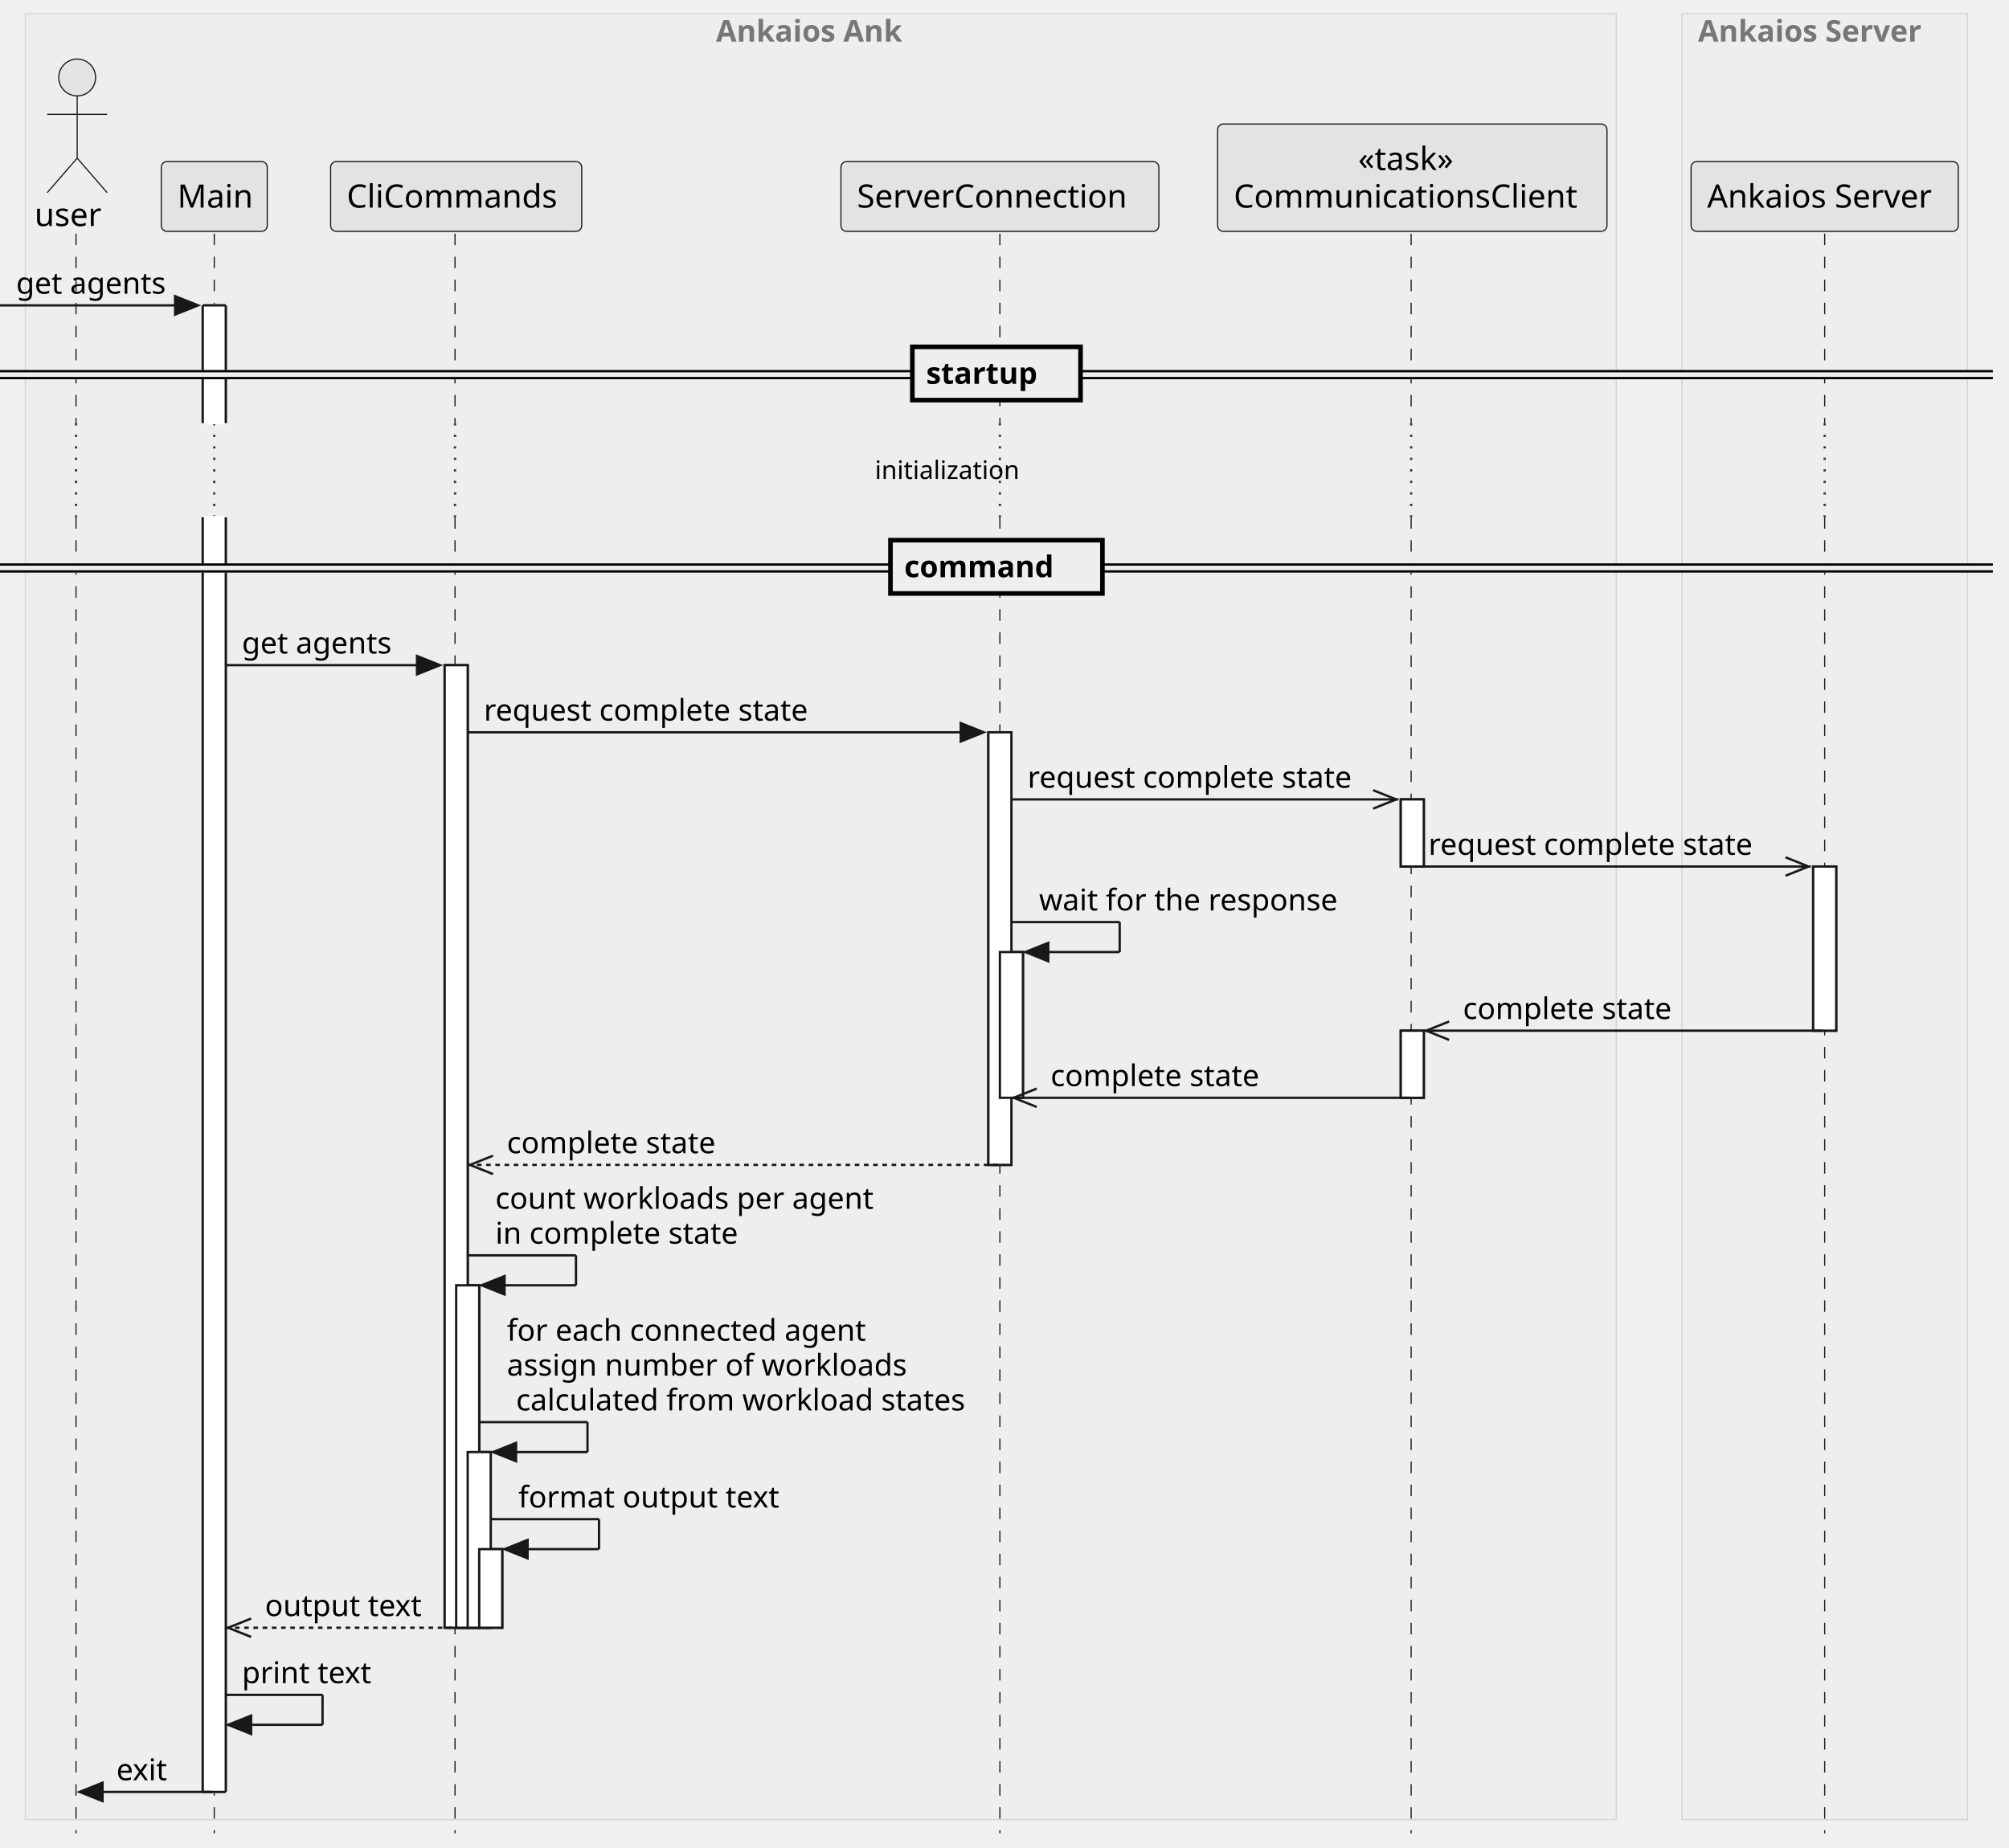
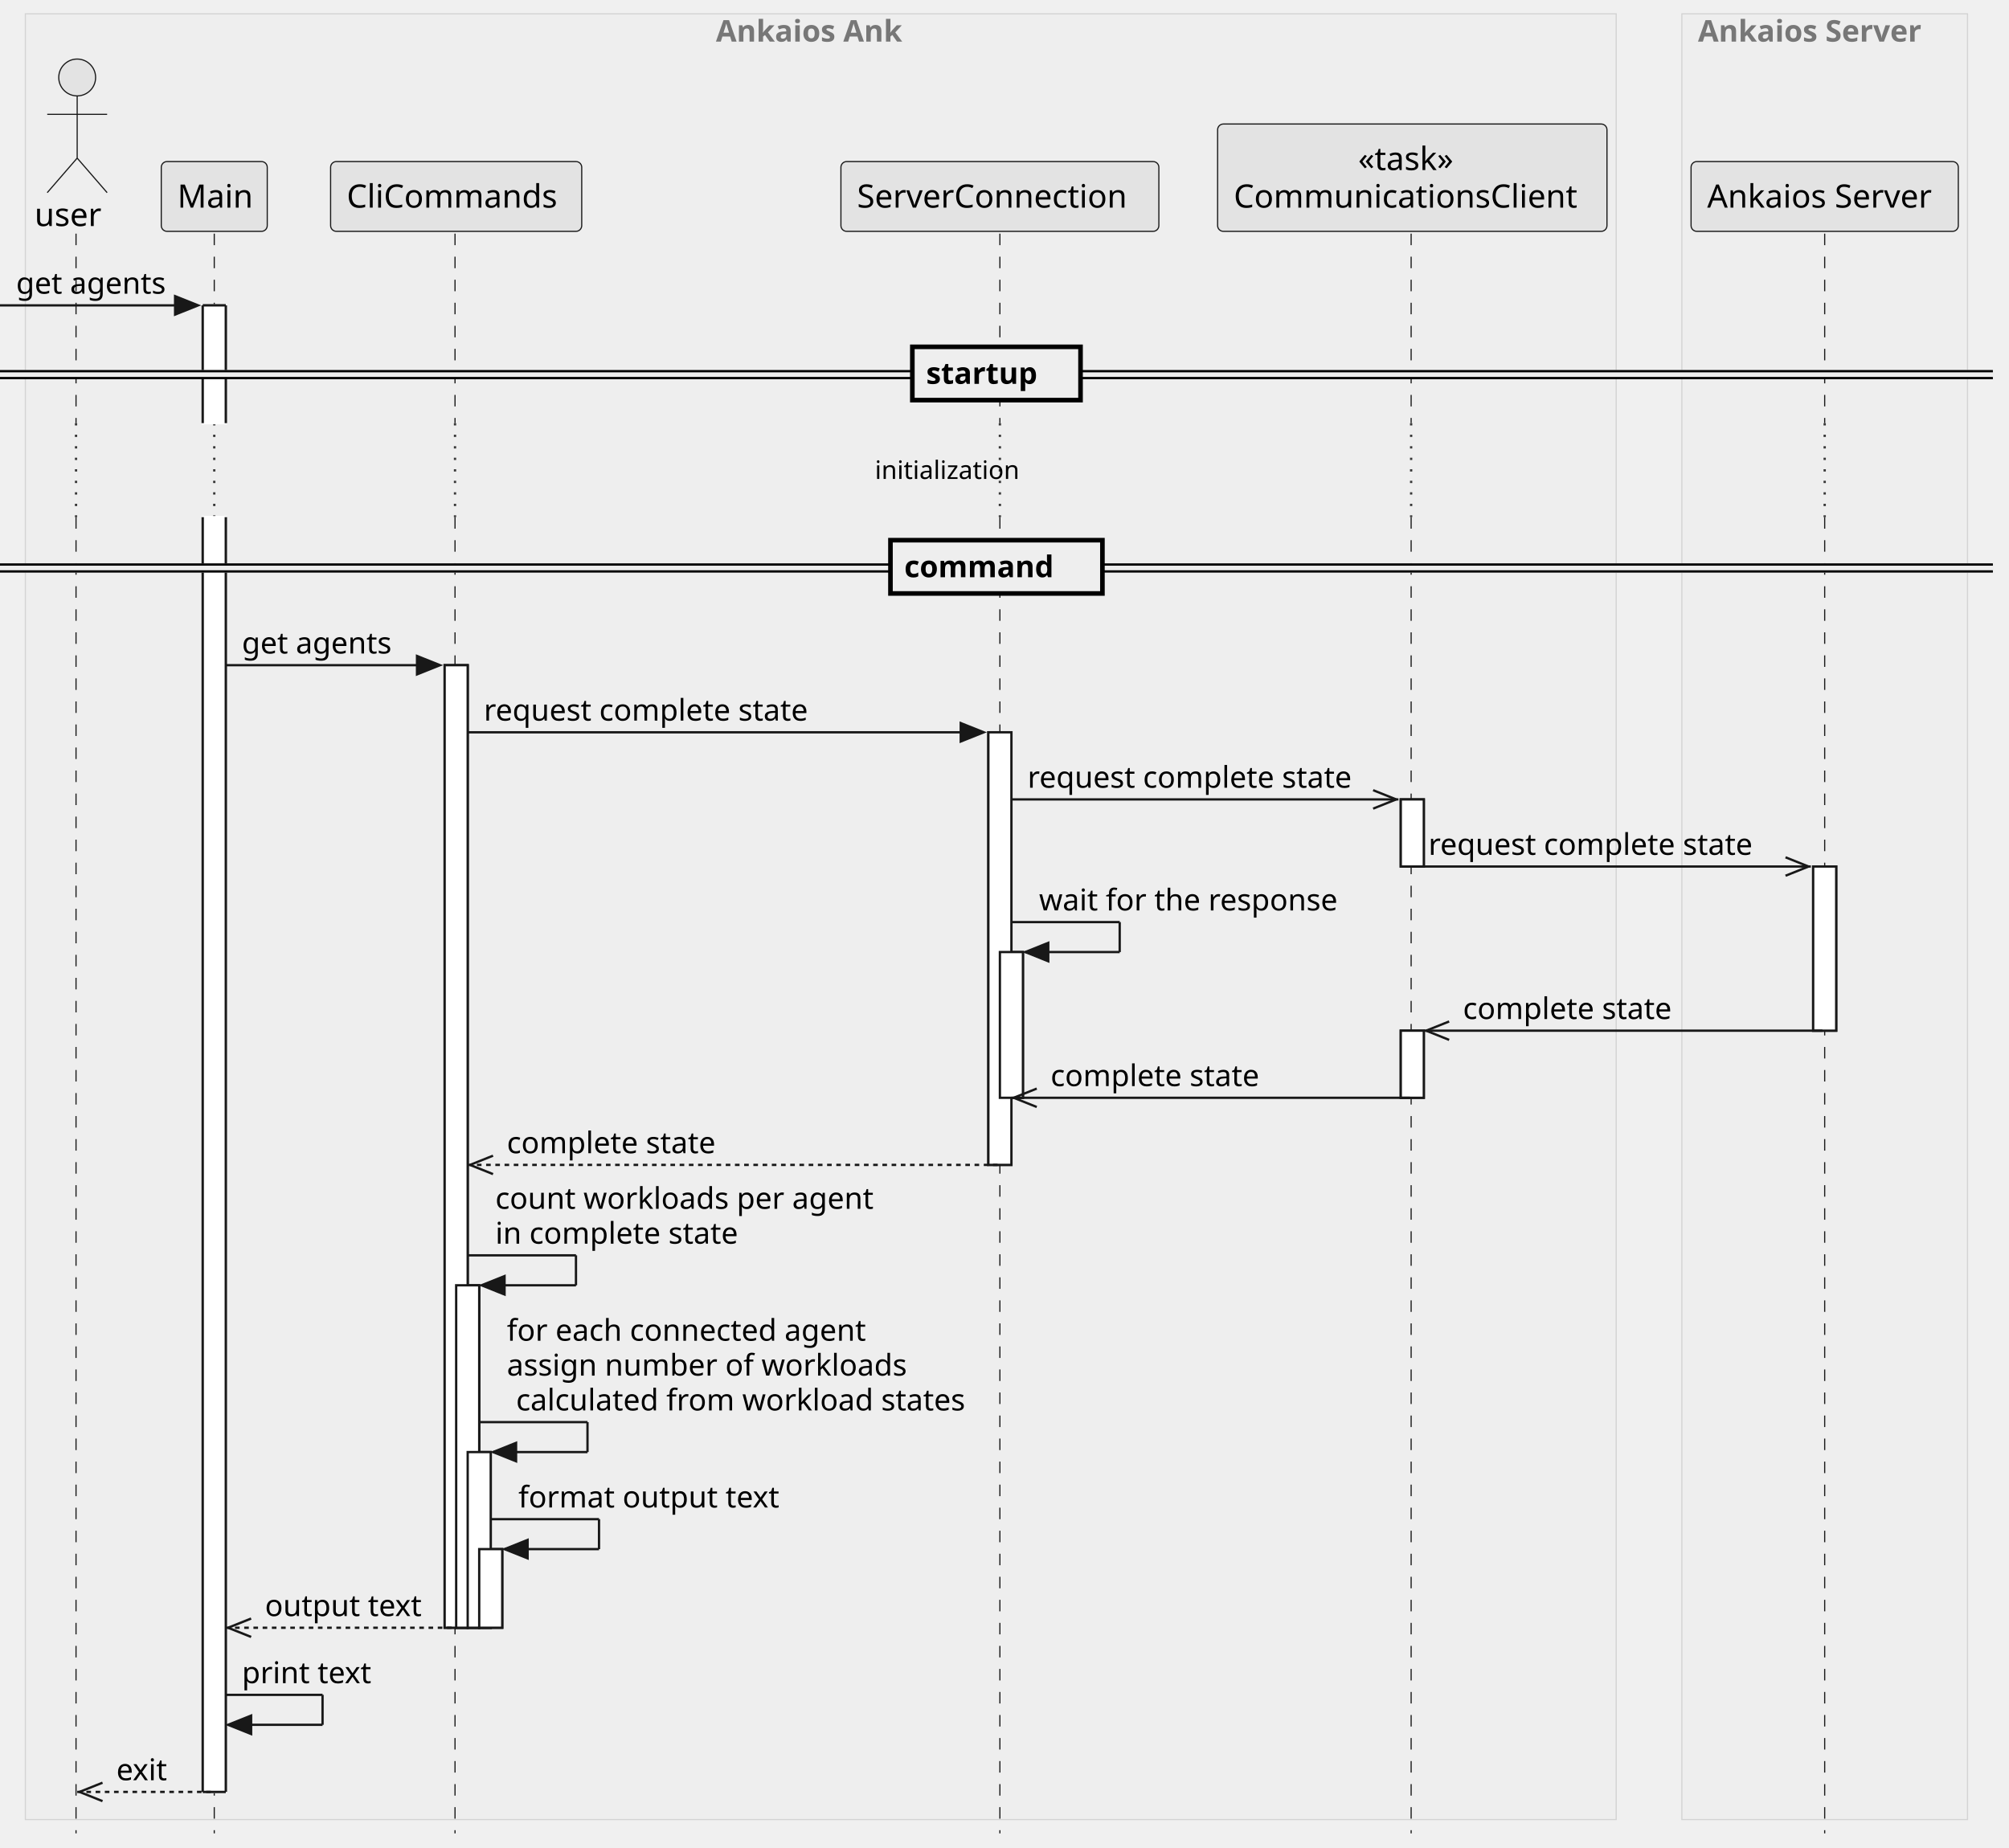
<svg xmlns="http://www.w3.org/2000/svg" contentStyleType="text/css" height="802px" preserveAspectRatio="none" style="width:872px;height:802px;background:#FFFFFF;" version="1.1" viewBox="0 0 872 802" width="872px" zoomAndPan="magnify">
  <defs />
  <g>
    <rect fill="#EEEEEE" height="783.891" style="stroke:#D3D3D3;stroke-width:0.5;" width="690.5" x="11" y="6" />
    <text fill="#777777" font-family="sans-serif" font-size="13" font-weight="bold" lengthAdjust="spacing" textLength="91" x="310.75" y="18.067">Ankaios Ank</text>
    <rect fill="#EEEEEE" height="783.891" style="stroke:#D3D3D3;stroke-width:0.5;" width="124" x="730" y="6" />
    <text fill="#777777" font-family="sans-serif" font-size="13" font-weight="bold" lengthAdjust="spacing" textLength="110" x="737" y="18.067">Ankaios Server</text>
    <rect fill="#FFFFFF" height="51.133" style="stroke:#FFFFFF;stroke-width:1.0;" width="10" x="88" y="132.562" />
    <line style="stroke:#181818;stroke-width:1.0;" x1="88" x2="88" y1="132.562" y2="183.695" />
    <line style="stroke:#181818;stroke-width:1.0;" x1="98" x2="98" y1="132.562" y2="183.695" />
    <line style="stroke:#181818;stroke-width:1.0;" x1="88" x2="98" y1="132.562" y2="132.562" />
    <rect fill="#FFFFFF" height="553.391" style="stroke:#FFFFFF;stroke-width:1.0;" width="10" x="88" y="224.5" />
    <line style="stroke:#181818;stroke-width:1.0;" x1="88" x2="88" y1="224.5" y2="777.891" />
    <line style="stroke:#181818;stroke-width:1.0;" x1="98" x2="98" y1="224.5" y2="777.891" />
    <line style="stroke:#181818;stroke-width:1.0;" x1="88" x2="98" y1="777.891" y2="777.891" />
    <rect fill="#FFFFFF" height="417.859" style="stroke:#181818;stroke-width:1.0;" width="10" x="193" y="288.766" />
    <rect fill="#FFFFFF" height="148.664" style="stroke:#181818;stroke-width:1.0;" width="10" x="198" y="557.961" />
    <rect fill="#FFFFFF" height="76.266" style="stroke:#181818;stroke-width:1.0;" width="10" x="203" y="630.359" />
    <rect fill="#FFFFFF" height="34.133" style="stroke:#181818;stroke-width:1.0;" width="10" x="208" y="672.492" />
    <rect fill="#FFFFFF" height="187.797" style="stroke:#181818;stroke-width:1.0;" width="10" x="429" y="317.898" />
    <rect fill="#FFFFFF" height="63.266" style="stroke:#181818;stroke-width:1.0;" width="10" x="434" y="413.297" />
    <rect fill="#FFFFFF" height="29.133" style="stroke:#181818;stroke-width:1.0;" width="10" x="608" y="347.031" />
    <rect fill="#FFFFFF" height="29.133" style="stroke:#181818;stroke-width:1.0;" width="10" x="608" y="447.43" />
    <rect fill="#FFFFFF" height="71.266" style="stroke:#181818;stroke-width:1.0;" width="10" x="787" y="376.164" />
    <line style="stroke:#181818;stroke-width:0.5;stroke-dasharray:5.0,5.0;" x1="33" x2="33" y1="101.43" y2="183.695" />
    <line style="stroke:#383838;stroke-width:1.0;stroke-dasharray:1.0,4.0;" x1="33" x2="33" y1="183.695" y2="224.5" />
    <line style="stroke:#181818;stroke-width:0.5;stroke-dasharray:5.0,5.0;" x1="33" x2="33" y1="224.5" y2="795.891" />
    <line style="stroke:#181818;stroke-width:0.5;stroke-dasharray:5.0,5.0;" x1="93" x2="93" y1="101.43" y2="183.695" />
    <line style="stroke:#383838;stroke-width:1.0;stroke-dasharray:1.0,4.0;" x1="93" x2="93" y1="183.695" y2="224.5" />
    <line style="stroke:#181818;stroke-width:0.5;stroke-dasharray:5.0,5.0;" x1="93" x2="93" y1="224.5" y2="795.891" />
    <line style="stroke:#181818;stroke-width:0.5;stroke-dasharray:5.0,5.0;" x1="197.5" x2="197.5" y1="101.43" y2="183.695" />
    <line style="stroke:#383838;stroke-width:1.0;stroke-dasharray:1.0,4.0;" x1="197.5" x2="197.5" y1="183.695" y2="224.5" />
    <line style="stroke:#181818;stroke-width:0.5;stroke-dasharray:5.0,5.0;" x1="197.5" x2="197.5" y1="224.5" y2="795.891" />
    <line style="stroke:#181818;stroke-width:0.5;stroke-dasharray:5.0,5.0;" x1="434" x2="434" y1="101.43" y2="183.695" />
    <line style="stroke:#383838;stroke-width:1.0;stroke-dasharray:1.0,4.0;" x1="434" x2="434" y1="183.695" y2="224.5" />
    <line style="stroke:#181818;stroke-width:0.5;stroke-dasharray:5.0,5.0;" x1="434" x2="434" y1="224.5" y2="795.891" />
    <line style="stroke:#181818;stroke-width:0.5;stroke-dasharray:5.0,5.0;" x1="612.5" x2="612.5" y1="101.43" y2="183.695" />
    <line style="stroke:#383838;stroke-width:1.0;stroke-dasharray:1.0,4.0;" x1="612.5" x2="612.5" y1="183.695" y2="224.5" />
    <line style="stroke:#181818;stroke-width:0.5;stroke-dasharray:5.0,5.0;" x1="612.5" x2="612.5" y1="224.5" y2="795.891" />
    <line style="stroke:#181818;stroke-width:0.5;stroke-dasharray:5.0,5.0;" x1="792" x2="792" y1="101.43" y2="183.695" />
    <line style="stroke:#383838;stroke-width:1.0;stroke-dasharray:1.0,4.0;" x1="792" x2="792" y1="183.695" y2="224.5" />
    <line style="stroke:#181818;stroke-width:0.5;stroke-dasharray:5.0,5.0;" x1="792" x2="792" y1="224.5" y2="795.891" />
    <text fill="#000000" font-family="sans-serif" font-size="14" lengthAdjust="spacing" textLength="31" x="15" y="98.128">user</text>
    <ellipse cx="33.5" cy="33.633" fill="#E3E3E3" rx="8" ry="8" style="stroke:#181818;stroke-width:0.5;" />
    <path d="M33.5,41.633 L33.5,68.633 M20.5,49.633 L46.5,49.633 M33.5,68.633 L20.5,83.633 M33.5,68.633 L46.5,83.633 " fill="none" style="stroke:#181818;stroke-width:0.5;" />
    <rect fill="#E3E3E3" height="30.297" rx="2.5" ry="2.5" style="stroke:#181818;stroke-width:0.5;" width="46" x="70" y="70.133" />
    <text fill="#000000" font-family="sans-serif" font-size="14" lengthAdjust="spacing" textLength="32" x="77" y="90.128">Main</text>
    <rect fill="#E3E3E3" height="30.297" rx="2.5" ry="2.5" style="stroke:#181818;stroke-width:0.5;" width="109" x="143.5" y="70.133" />
    <text fill="#000000" font-family="sans-serif" font-size="14" lengthAdjust="spacing" textLength="95" x="150.5" y="90.128">CliCommands</text>
    <rect fill="#E3E3E3" height="30.297" rx="2.5" ry="2.5" style="stroke:#181818;stroke-width:0.5;" width="138" x="365" y="70.133" />
    <text fill="#000000" font-family="sans-serif" font-size="14" lengthAdjust="spacing" textLength="124" x="372" y="90.128">ServerConnection</text>
    <rect fill="#E3E3E3" height="46.594" rx="2.5" ry="2.5" style="stroke:#181818;stroke-width:0.5;" width="169" x="528.5" y="53.836" />
    <text fill="#000000" font-family="sans-serif" font-size="14" lengthAdjust="spacing" textLength="47" x="589.5" y="73.831">«task»</text>
    <text fill="#000000" font-family="sans-serif" font-size="14" lengthAdjust="spacing" textLength="155" x="535.5" y="90.128">CommunicationsClient</text>
    <rect fill="#E3E3E3" height="30.297" rx="2.5" ry="2.5" style="stroke:#181818;stroke-width:0.5;" width="116" x="734" y="70.133" />
    <text fill="#000000" font-family="sans-serif" font-size="14" lengthAdjust="spacing" textLength="102" x="741" y="90.128">Ankaios Server</text>
    <rect fill="#FFFFFF" height="51.133" style="stroke:#FFFFFF;stroke-width:1.0;" width="10" x="88" y="132.562" />
    <line style="stroke:#181818;stroke-width:1.0;" x1="88" x2="88" y1="132.562" y2="183.695" />
    <line style="stroke:#181818;stroke-width:1.0;" x1="98" x2="98" y1="132.562" y2="183.695" />
    <line style="stroke:#181818;stroke-width:1.0;" x1="88" x2="98" y1="132.562" y2="132.562" />
    <rect fill="#FFFFFF" height="553.391" style="stroke:#FFFFFF;stroke-width:1.0;" width="10" x="88" y="224.5" />
    <line style="stroke:#181818;stroke-width:1.0;" x1="88" x2="88" y1="224.5" y2="777.891" />
    <line style="stroke:#181818;stroke-width:1.0;" x1="98" x2="98" y1="224.5" y2="777.891" />
    <line style="stroke:#181818;stroke-width:1.0;" x1="88" x2="98" y1="777.891" y2="777.891" />
    <rect fill="#FFFFFF" height="417.859" style="stroke:#181818;stroke-width:1.0;" width="10" x="193" y="288.766" />
    <rect fill="#FFFFFF" height="148.664" style="stroke:#181818;stroke-width:1.0;" width="10" x="198" y="557.961" />
    <rect fill="#FFFFFF" height="76.266" style="stroke:#181818;stroke-width:1.0;" width="10" x="203" y="630.359" />
    <rect fill="#FFFFFF" height="34.133" style="stroke:#181818;stroke-width:1.0;" width="10" x="208" y="672.492" />
    <rect fill="#FFFFFF" height="187.797" style="stroke:#181818;stroke-width:1.0;" width="10" x="429" y="317.898" />
    <rect fill="#FFFFFF" height="63.266" style="stroke:#181818;stroke-width:1.0;" width="10" x="434" y="413.297" />
    <rect fill="#FFFFFF" height="29.133" style="stroke:#181818;stroke-width:1.0;" width="10" x="608" y="347.031" />
    <rect fill="#FFFFFF" height="29.133" style="stroke:#181818;stroke-width:1.0;" width="10" x="608" y="447.43" />
    <rect fill="#FFFFFF" height="71.266" style="stroke:#181818;stroke-width:1.0;" width="10" x="787" y="376.164" />
    <polygon fill="#181818" points="76,128.562,86,132.562,76,136.562" style="stroke:#181818;stroke-width:1.0;" />
    <line style="stroke:#181818;stroke-width:1.0;" x1="0" x2="82" y1="132.562" y2="132.562" />
    <text fill="#000000" font-family="sans-serif" font-size="13" lengthAdjust="spacing" textLength="69" x="7" y="127.497">get agents</text>
    <rect fill="#EEEEEE" height="3" style="stroke:#EEEEEE;stroke-width:1.0;" width="865" x="0" y="161.129" />
    <line style="stroke:#000000;stroke-width:1.0;" x1="0" x2="865" y1="161.129" y2="161.129" />
    <line style="stroke:#000000;stroke-width:1.0;" x1="0" x2="865" y1="164.129" y2="164.129" />
    <rect fill="#EEEEEE" height="23.133" style="stroke:#000000;stroke-width:2.0;" width="73" x="396" y="150.562" />
    <text fill="#000000" font-family="sans-serif" font-size="13" font-weight="bold" lengthAdjust="spacing" textLength="54" x="402" y="166.629">startup</text>
    <text fill="#000000" font-family="sans-serif" font-size="11" lengthAdjust="spacing" textLength="66" x="379.75" y="207.906">initialization</text>
    <rect fill="#EEEEEE" height="3" style="stroke:#EEEEEE;stroke-width:1.0;" width="865" x="0" y="245.066" />
    <line style="stroke:#000000;stroke-width:1.0;" x1="0" x2="865" y1="245.066" y2="245.066" />
    <line style="stroke:#000000;stroke-width:1.0;" x1="0" x2="865" y1="248.066" y2="248.066" />
    <rect fill="#EEEEEE" height="23.133" style="stroke:#000000;stroke-width:2.0;" width="92" x="386.5" y="234.5" />
    <text fill="#000000" font-family="sans-serif" font-size="13" font-weight="bold" lengthAdjust="spacing" textLength="73" x="392.5" y="250.567">command</text>
    <polygon fill="#181818" points="181,284.766,191,288.766,181,292.766" style="stroke:#181818;stroke-width:1.0;" />
    <line style="stroke:#181818;stroke-width:1.0;" x1="98" x2="187" y1="288.766" y2="288.766" />
    <text fill="#000000" font-family="sans-serif" font-size="13" lengthAdjust="spacing" textLength="69" x="105" y="283.7">get agents</text>
    <polygon fill="#181818" points="417,313.898,427,317.898,417,321.898" style="stroke:#181818;stroke-width:1.0;" />
    <line style="stroke:#181818;stroke-width:1.0;" x1="203" x2="423" y1="317.898" y2="317.898" />
    <text fill="#000000" font-family="sans-serif" font-size="13" lengthAdjust="spacing" textLength="150" x="210" y="312.832">request complete state</text>
    <line style="stroke:#181818;stroke-width:1.0;" x1="606" x2="596" y1="347.031" y2="343.031" />
    <line style="stroke:#181818;stroke-width:1.0;" x1="606" x2="596" y1="347.031" y2="351.031" />
    <line style="stroke:#181818;stroke-width:1.0;" x1="439" x2="607" y1="347.031" y2="347.031" />
    <text fill="#000000" font-family="sans-serif" font-size="13" lengthAdjust="spacing" textLength="150" x="446" y="341.965">request complete state</text>
    <line style="stroke:#181818;stroke-width:1.0;" x1="785" x2="775" y1="376.164" y2="372.164" />
    <line style="stroke:#181818;stroke-width:1.0;" x1="785" x2="775" y1="376.164" y2="380.164" />
    <line style="stroke:#181818;stroke-width:1.0;" x1="613" x2="786" y1="376.164" y2="376.164" />
    <text fill="#000000" font-family="sans-serif" font-size="13" lengthAdjust="spacing" textLength="150" x="620" y="371.098">request complete state</text>
    <line style="stroke:#181818;stroke-width:1.0;" x1="439" x2="486" y1="400.297" y2="400.297" />
    <line style="stroke:#181818;stroke-width:1.0;" x1="486" x2="486" y1="400.297" y2="413.297" />
    <line style="stroke:#181818;stroke-width:1.0;" x1="445" x2="486" y1="413.297" y2="413.297" />
    <polygon fill="#181818" points="455,409.297,445,413.297,455,417.297" style="stroke:#181818;stroke-width:1.0;" />
    <text fill="#000000" font-family="sans-serif" font-size="13" lengthAdjust="spacing" textLength="134" x="451" y="395.231">wait for the response</text>
    <line style="stroke:#181818;stroke-width:1.0;" x1="619" x2="629" y1="447.43" y2="443.43" />
    <line style="stroke:#181818;stroke-width:1.0;" x1="619" x2="629" y1="447.43" y2="451.43" />
    <line style="stroke:#181818;stroke-width:1.0;" x1="618" x2="791" y1="447.43" y2="447.43" />
    <text fill="#000000" font-family="sans-serif" font-size="13" lengthAdjust="spacing" textLength="97" x="635" y="442.364">complete state</text>
    <line style="stroke:#181818;stroke-width:1.0;" x1="440" x2="450" y1="476.562" y2="472.562" />
    <line style="stroke:#181818;stroke-width:1.0;" x1="440" x2="450" y1="476.562" y2="480.562" />
    <line style="stroke:#181818;stroke-width:1.0;" x1="439" x2="612" y1="476.562" y2="476.562" />
    <text fill="#000000" font-family="sans-serif" font-size="13" lengthAdjust="spacing" textLength="97" x="456" y="471.497">complete state</text>
    <line style="stroke:#181818;stroke-width:1.0;" x1="204" x2="214" y1="505.695" y2="501.695" />
    <line style="stroke:#181818;stroke-width:1.0;" x1="204" x2="214" y1="505.695" y2="509.695" />
    <line style="stroke:#181818;stroke-width:1.0;stroke-dasharray:2.0,2.0;" x1="203" x2="433" y1="505.695" y2="505.695" />
    <text fill="#000000" font-family="sans-serif" font-size="13" lengthAdjust="spacing" textLength="97" x="220" y="500.629">complete state</text>
    <line style="stroke:#181818;stroke-width:1.0;" x1="203" x2="250" y1="544.961" y2="544.961" />
    <line style="stroke:#181818;stroke-width:1.0;" x1="250" x2="250" y1="544.961" y2="557.961" />
    <line style="stroke:#181818;stroke-width:1.0;" x1="209" x2="250" y1="557.961" y2="557.961" />
    <polygon fill="#181818" points="219,553.961,209,557.961,219,561.961" style="stroke:#181818;stroke-width:1.0;" />
    <text fill="#000000" font-family="sans-serif" font-size="13" lengthAdjust="spacing" textLength="169" x="215" y="524.762">count workloads per agent</text>
    <text fill="#000000" font-family="sans-serif" font-size="13" lengthAdjust="spacing" textLength="112" x="215" y="539.895">in complete state</text>
    <line style="stroke:#181818;stroke-width:1.0;" x1="208" x2="255" y1="617.359" y2="617.359" />
    <line style="stroke:#181818;stroke-width:1.0;" x1="255" x2="255" y1="617.359" y2="630.359" />
    <line style="stroke:#181818;stroke-width:1.0;" x1="214" x2="255" y1="630.359" y2="630.359" />
    <polygon fill="#181818" points="224,626.359,214,630.359,224,634.359" style="stroke:#181818;stroke-width:1.0;" />
    <text fill="#000000" font-family="sans-serif" font-size="13" lengthAdjust="spacing" textLength="164" x="220" y="582.028">for each connected agent</text>
    <text fill="#000000" font-family="sans-serif" font-size="13" lengthAdjust="spacing" textLength="178" x="220" y="597.161">assign number of workloads</text>
    <text fill="#000000" font-family="sans-serif" font-size="13" lengthAdjust="spacing" textLength="203" x="224" y="612.293">calculated from workload states</text>
    <line style="stroke:#181818;stroke-width:1.0;" x1="213" x2="260" y1="659.492" y2="659.492" />
    <line style="stroke:#181818;stroke-width:1.0;" x1="260" x2="260" y1="659.492" y2="672.492" />
    <line style="stroke:#181818;stroke-width:1.0;" x1="219" x2="260" y1="672.492" y2="672.492" />
    <polygon fill="#181818" points="229,668.492,219,672.492,229,676.492" style="stroke:#181818;stroke-width:1.0;" />
    <text fill="#000000" font-family="sans-serif" font-size="13" lengthAdjust="spacing" textLength="118" x="225" y="654.426">format output text</text>
    <line style="stroke:#181818;stroke-width:1.0;" x1="99" x2="109" y1="706.625" y2="702.625" />
    <line style="stroke:#181818;stroke-width:1.0;" x1="99" x2="109" y1="706.625" y2="710.625" />
    <line style="stroke:#181818;stroke-width:1.0;stroke-dasharray:2.0,2.0;" x1="98" x2="197" y1="706.625" y2="706.625" />
    <text fill="#000000" font-family="sans-serif" font-size="13" lengthAdjust="spacing" textLength="71" x="115" y="701.559">output text</text>
    <line style="stroke:#181818;stroke-width:1.0;" x1="98" x2="140" y1="735.758" y2="735.758" />
    <line style="stroke:#181818;stroke-width:1.0;" x1="140" x2="140" y1="735.758" y2="748.758" />
    <line style="stroke:#181818;stroke-width:1.0;" x1="99" x2="140" y1="748.758" y2="748.758" />
    <polygon fill="#181818" points="109,744.758,99,748.758,109,752.758" style="stroke:#181818;stroke-width:1.0;" />
    <text fill="#000000" font-family="sans-serif" font-size="13" lengthAdjust="spacing" textLength="58" x="105" y="730.692">print text</text>
-     <polygon fill="#181818" points="44.5,773.891,34.5,777.891,44.5,781.891" style="stroke:#181818;stroke-width:1.0;" />
-     <line style="stroke:#181818;stroke-width:1.0;" x1="38.5" x2="92" y1="777.891" y2="777.891" />
+     <line style="stroke:#181818;stroke-width:1.0;" x1="34.5" x2="44.5" y1="777.891" y2="773.891" />
+     <line style="stroke:#181818;stroke-width:1.0;" x1="34.5" x2="44.5" y1="777.891" y2="781.891" />
+     <line style="stroke:#181818;stroke-width:1.0;stroke-dasharray:2.0,2.0;" x1="33.5" x2="92" y1="777.891" y2="777.891" />
    <text fill="#000000" font-family="sans-serif" font-size="13" lengthAdjust="spacing" textLength="23" x="50.5" y="772.825">exit</text>
  </g>
</svg>
